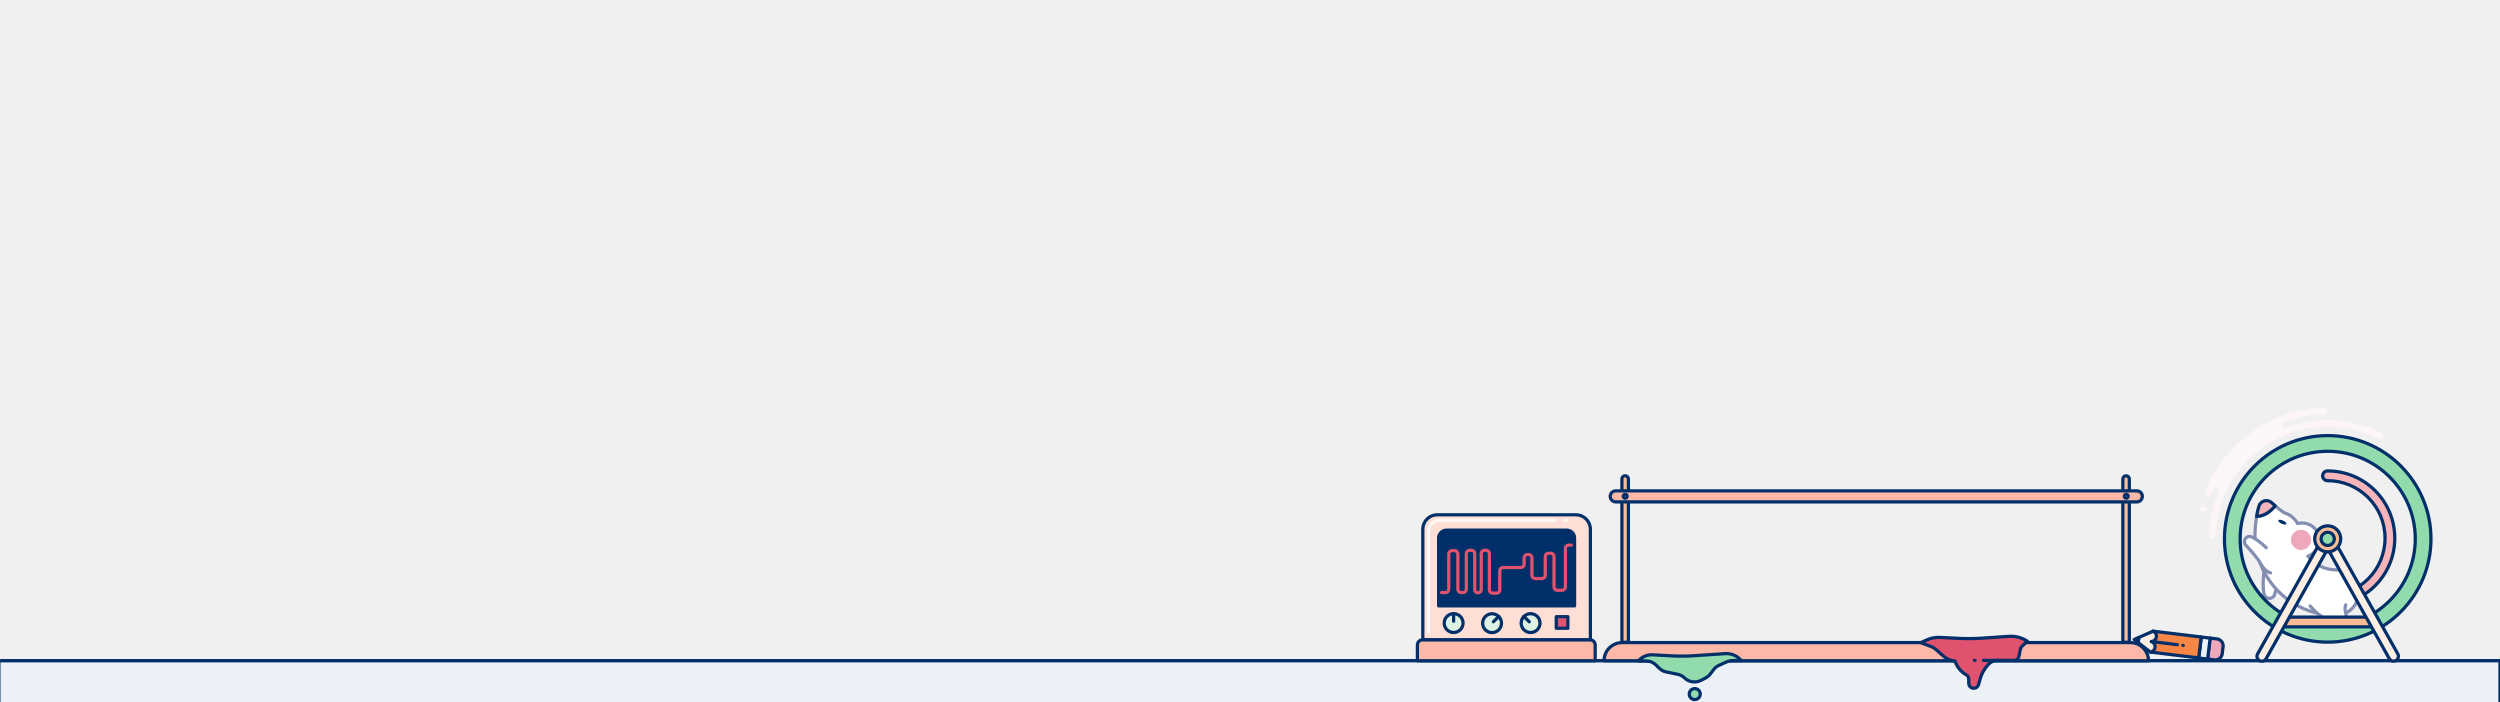
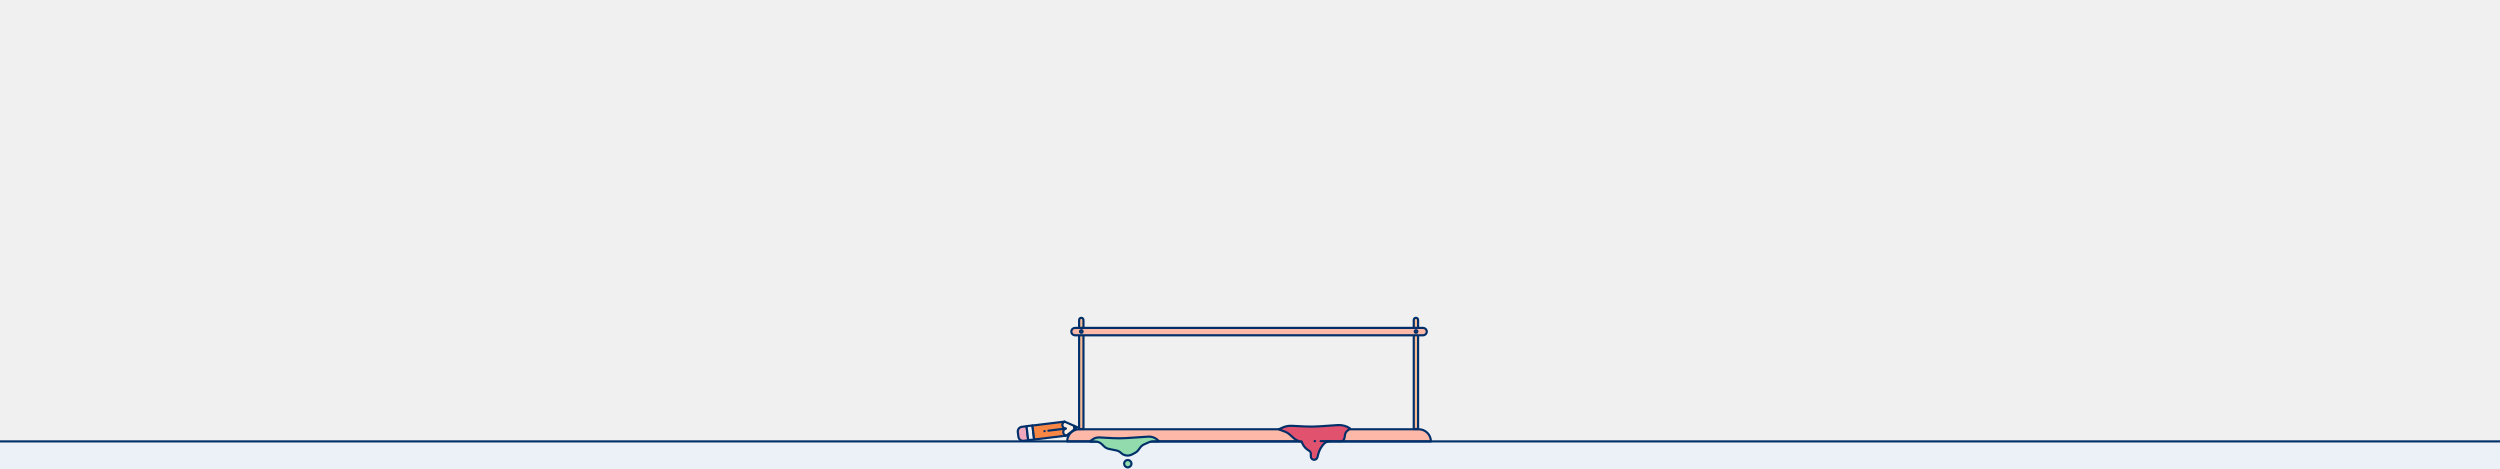
- <svg xmlns="http://www.w3.org/2000/svg" viewBox="0 0 3847.82 1080">
-   <g id="front">
-     <line x1="3847.82" y1="1017" x2="4.82" y2="1017" style="fill:#fcedf0;stroke:#002f69;stroke-linecap:round;stroke-linejoin:round;stroke-width:5px" />
-     <rect x="-1.74" y="1017" width="3849.56" height="71.41" style="fill:#ecf1f8;stroke:#002f69;stroke-linecap:round;stroke-linejoin:round;stroke-width:5px" />
-     <path d="M2496.82,989h782a28,28,0,0,1,28,28v0a0,0,0,0,1,0,0h-838a0,0,0,0,1,0,0v0A28,28,0,0,1,2496.82,989Z" style="fill:#feb8a7;stroke:#002f69;stroke-linecap:round;stroke-linejoin:round;stroke-width:5px" />
-     <path d="M2501.32,732.24h0a5,5,0,0,1,5,5V988.5a0,0,0,0,1,0,0h-10a0,0,0,0,1,0,0V737.24A5,5,0,0,1,2501.32,732.24Z" style="fill:#f9bc95;stroke:#002f69;stroke-linecap:round;stroke-linejoin:round;stroke-width:5px" />
-     <path d="M3272.32,732.24h0a5,5,0,0,1,5,5V988.5a0,0,0,0,1,0,0h-10a0,0,0,0,1,0,0V737.24a5,5,0,0,1,5-5Z" style="fill:#f9bc95;stroke:#002f69;stroke-linecap:round;stroke-linejoin:round;stroke-width:5px" />
-     <rect x="2478.32" y="755.5" width="819" height="17" rx="8.5" ry="8.5" style="fill:#feb8a7;stroke:#002f69;stroke-linecap:round;stroke-linejoin:round;stroke-width:5px" />
-     <circle cx="2501.37" cy="763.78" r="3" style="fill:#fff;stroke:#002f69;stroke-linecap:round;stroke-linejoin:round;stroke-width:5px" />
-     <circle cx="3272.56" cy="763.78" r="3" style="fill:#fff;stroke:#002f69;stroke-linecap:round;stroke-linejoin:round;stroke-width:5px" />
-     <path d="M2189.75,984.61H2447a8.19,8.19,0,0,1,8.19,8.19V1017a0,0,0,0,1,0,0H2181.56a0,0,0,0,1,0,0V992.79A8.19,8.19,0,0,1,2189.75,984.61Z" style="fill:#feb8a7;stroke:#002f69;stroke-linecap:round;stroke-linejoin:round;stroke-width:5px" />
-     <path d="M2212.12,792.34h213.43a22.24,22.24,0,0,1,22.24,22.24v170a0,0,0,0,1,0,0h-257.9a0,0,0,0,1,0,0v-170A22.24,22.24,0,0,1,2212.12,792.34Z" style="fill:#ffded5;stroke:#002f69;stroke-linecap:round;stroke-linejoin:round;stroke-width:5px" />
-     <path d="M2226.3,816h185.07a12.09,12.09,0,0,1,12.09,12.09V932.5a0,0,0,0,1,0,0H2214.21a0,0,0,0,1,0,0V828.13A12.09,12.09,0,0,1,2226.3,816Z" style="fill:#002f69;stroke:#002f69;stroke-linecap:round;stroke-linejoin:round;stroke-width:5px" />
-     <circle cx="2237.32" cy="959" r="14.5" style="fill:#ddf2e3;stroke:#002f69;stroke-linecap:round;stroke-linejoin:round;stroke-width:5px" />
-     <line x1="2237.32" y1="944.5" x2="2237.32" y2="956.16" style="fill:#feb8a7;stroke:#002f69;stroke-linecap:round;stroke-linejoin:round;stroke-width:5px" />
-     <circle cx="2296.51" cy="959" r="14.5" transform="translate(-134.59 426.65) rotate(-10.31)" style="fill:#ddf2e3;stroke:#002f69;stroke-linecap:round;stroke-linejoin:round;stroke-width:5px" />
-     <line x1="2306.77" y1="948.75" x2="2298.52" y2="956.99" style="fill:#feb8a7;stroke:#002f69;stroke-linecap:round;stroke-linejoin:round;stroke-width:5px" />
-     <circle cx="2355.71" cy="959" r="14.5" transform="translate(957.1 3083.37) rotate(-78.79)" style="fill:#ddf2e3;stroke:#002f69;stroke-linecap:round;stroke-linejoin:round;stroke-width:5px" />
-     <line x1="2345.46" y1="948.75" x2="2353.7" y2="956.99" style="fill:#feb8a7;stroke:#002f69;stroke-linecap:round;stroke-linejoin:round;stroke-width:5px" />
-     <rect x="2395.28" y="949.13" width="17.85" height="17.85" style="fill:#e1526e;stroke:#002f69;stroke-linecap:round;stroke-linejoin:round;stroke-width:5px" />
-     <path d="M2393.92,800.81H2215.73a17.1,17.1,0,0,0-17.11,17.1V973.07" style="fill:none;stroke:#fef7f3;stroke-linecap:round;stroke-linejoin:round;stroke-width:5px" />
-     <line x1="2410.83" y1="800.81" x2="2408.37" y2="800.81" style="fill:none;stroke:#fef7f3;stroke-linecap:round;stroke-linejoin:round;stroke-width:5px" />
-     <path d="M2218.82,912h6a5,5,0,0,0,5-5V852.5a5,5,0,0,1,5-5h4a5,5,0,0,1,5,5V907a5,5,0,0,0,5,5h3a5,5,0,0,0,5-5V852a5,5,0,0,1,5-5h3a5,5,0,0,1,5,5v55.5a5,5,0,0,0,5,5h0a5,5,0,0,0,5-5V852a5,5,0,0,1,5-5h2.5a5,5,0,0,1,5,5v56a5,5,0,0,0,5,5h6a5,5,0,0,0,5-5V878.5a5,5,0,0,1,5-5h27.5a5,5,0,0,0,5-5v-10a5,5,0,0,1,5-5h2a5,5,0,0,1,5,5v27a5,5,0,0,0,5,5h10.5a5,5,0,0,0,5-5v-29a5,5,0,0,1,5-5h3.5a5,5,0,0,1,5,5v47a5,5,0,0,0,5,5h7.5a5,5,0,0,0,5-5V844a5,5,0,0,1,5-5h4" style="fill:none;stroke:#e1526e;stroke-linecap:round;stroke-linejoin:round;stroke-width:5px" />
-     <path d="M3582.37,931.83a7.5,7.5,0,0,1,0-15,88.5,88.5,0,0,0,0-177,7.5,7.5,0,0,1,0-15,103.5,103.5,0,0,1,0,207Z" style="fill:#f7b5ba;stroke:#002f69;stroke-linecap:round;stroke-linejoin:round;stroke-width:5px" />
-     <path d="M3486.37,870.67s-5.41,23-1.86,43.36a8.39,8.39,0,0,0,7.89,6.93h.13a8.45,8.45,0,0,0,8.65-6.84c1-5.24,3.42-12,8.85-15.8" style="fill:#fff;stroke:#838eb1;stroke-linecap:round;stroke-linejoin:round;stroke-width:5px" />
-     <path d="M3629.74,907c-2.42-17.36-17.68-29.78-35.21-30A54.34,54.34,0,0,1,3552.12,856a26.25,26.25,0,0,0-15.71-50.06,35.08,35.08,0,0,0-20.8-16.8,127,127,0,0,1-13.84-10.62c-5.34,6.6-15.43,16.27-28.57,16.25a207.85,207.85,0,0,0-2.51,27.93A124.55,124.55,0,0,0,3595.1,947.08,35,35,0,0,0,3629.74,907Z" style="fill:#fff;stroke:#838eb1;stroke-linecap:round;stroke-linejoin:round;stroke-width:5px" />
-     <path d="M3501.77,778.49c-2.13-1.84-4-3.55-5.44-4.86a12,12,0,0,0-19.48,5.1,118.92,118.92,0,0,0-3.65,16C3486.34,794.76,3496.43,785.09,3501.77,778.49Z" style="fill:#f7b5ba;stroke:#002f69;stroke-linecap:round;stroke-linejoin:round;stroke-width:5px" />
-     <circle cx="3541.53" cy="831" r="15.5" style="fill:#efa7bb" />
-     <ellipse cx="3512.87" cy="803.67" rx="2.67" ry="6.83" transform="translate(1348.87 3685.2) rotate(-65.98)" style="fill:#002f69" />
-     <path d="M3488,843s-9.91-10.33-21.94-16.51a8,8,0,0,0-11.49,6h0a8,8,0,0,0,2.1,6.65c5.6,5.91,18.44,20,23.33,29.21,6.34,12,14.67,13.34,14.67,13.34" style="fill:#fff;stroke:#838eb1;stroke-linecap:round;stroke-linejoin:round;stroke-width:5px" />
-     <path d="M3555.7,932.67s17,22.35,40.77,26.13a12.37,12.37,0,0,0,10.25-3.13h0a12.4,12.4,0,0,0,3.49-13,18.4,18.4,0,0,1,.16-11.66" style="fill:#fff;stroke:#838eb1;stroke-linecap:round;stroke-linejoin:round;stroke-width:5px" />
-     <path d="M3582.64,988.31c-87.63,0-158.92-71.3-158.92-158.93S3495,670.45,3582.64,670.45s158.93,71.3,158.93,158.93S3670.28,988.31,3582.64,988.31Zm0-293.71c-74.31,0-134.78,60.46-134.78,134.78s60.47,134.78,134.78,134.78,134.78-60.46,134.78-134.78S3657,694.6,3582.64,694.6Z" style="fill:#92dbac;stroke:#002f69;stroke-linecap:round;stroke-linejoin:round;stroke-width:5px" />
-     <polygon points="3664.74 964.75 3500.54 964.75 3510.99 949.83 3653.03 949.83 3664.74 964.75" style="fill:#f9bc95;stroke:#002f69;stroke-linecap:round;stroke-linejoin:round;stroke-width:5px" />
-     <path d="M3684,1017.59a7.51,7.51,0,0,1-6.55-3.83l-94.8-169-94.8,169a7.5,7.5,0,1,1-13.08-7.34L3576.1,825.71a7.5,7.5,0,0,1,13.08,0l101.35,180.71a7.51,7.51,0,0,1-6.54,11.17Z" style="fill:#feeee4;stroke:#002f69;stroke-linecap:round;stroke-linejoin:round;stroke-width:5px" />
-     <circle cx="3582.64" cy="829.38" r="20.04" style="fill:#f9bc95;stroke:#002f69;stroke-linecap:round;stroke-linejoin:round;stroke-width:5px" />
-     <circle cx="3582.64" cy="829.38" r="10.14" style="fill:#92dbac;stroke:#002f69;stroke-linecap:round;stroke-linejoin:round;stroke-width:5px" />
-     <path d="M3582.64,646.73a181.8,181.8,0,0,0-64.42,11.74,4.57,4.57,0,0,1-5.75-2.33h0a4.61,4.61,0,0,1,2.54-6.28,191.19,191.19,0,0,1,63.17-12.3,4.58,4.58,0,0,0,4.46-4.59v-.81a4.61,4.61,0,0,0-4.71-4.6A202.34,202.34,0,0,0,3394,757.32a4.61,4.61,0,0,0,2.76,6l.76.27a4.59,4.59,0,0,0,5.82-2.69q1.83-4.75,3.87-9.37a4.6,4.6,0,0,1,6-2.37l.09,0a4.58,4.58,0,0,1,2.41,6.09,181.34,181.34,0,0,0-15.65,69.37,4.6,4.6,0,0,0,4.59,4.73h.82a4.57,4.57,0,0,0,4.58-4.46c2.37-93.14,78.88-168.19,172.59-168.19A173.13,173.13,0,0,1,3661,675.49a4.56,4.56,0,0,0,6.09-1.9l.39-.72a4.59,4.59,0,0,0-1.95-6.29A183,183,0,0,0,3582.64,646.73Z" style="fill:#fdf6f8" />
-     <path d="M3388.91,786.69l2.93.64a3.49,3.49,0,0,0,4.15-2.6l0-.07a3.5,3.5,0,0,0-2.53-4.2l-2.9-.75a3.5,3.5,0,0,0-4.28,2.57l0,.18A3.5,3.5,0,0,0,3388.91,786.69Z" style="fill:#fdf6f8" />
-     <polygon points="3332.45 1004.29 3334.14 981.93 3313.9 971.43 3291.91 981.11 3290.95 989.03 3309.67 1003.62 3332.45 1004.29" style="fill:#feeee4;stroke:#002f69;stroke-linecap:round;stroke-linejoin:round;stroke-width:5px" />
-     <polygon points="3284.79 984.25 3290.95 989.03 3291.91 981.11 3284.79 984.25" style="fill:#002f69;stroke:#002f69;stroke-linecap:round;stroke-linejoin:round;stroke-width:5px" />
-     <path d="M3412.18,983.37l-10.62-1.29-3.92,32.22,10.63,1.3a10.84,10.84,0,0,0,12.05-9.44l1.3-10.75A10.81,10.81,0,0,0,3412.18,983.37Z" style="fill:#efa7bb;stroke:#002f69;stroke-linecap:round;stroke-linejoin:round;stroke-width:5px" />
-     <rect x="3376.54" y="990.48" width="32.46" height="13.76" transform="translate(1993.53 4245.09) rotate(-83.07)" style="fill:#ecf1f8;stroke:#002f69;stroke-linecap:round;stroke-linejoin:round;stroke-width:5px" />
-     <path d="M3313.9,971.43a8.34,8.34,0,0,1-2.69,16,8.35,8.35,0,0,1-1.54,16.21l74.31,9,3.91-32.22Z" style="fill:#f88645;stroke:#002f69;stroke-linecap:round;stroke-linejoin:round;stroke-width:5px" />
-     <line x1="3359.68" y1="993.3" x2="3360.3" y2="993.38" style="fill:#002f69;stroke:#002f69;stroke-linecap:round;stroke-linejoin:round;stroke-width:5px" />
-     <line x1="3311.21" y1="987.41" x2="3351.21" y2="992.27" style="fill:#002f69;stroke:#002f69;stroke-linecap:round;stroke-linejoin:round;stroke-width:5px" />
-     <path d="M2521.79,1017.22h11.65a21.9,21.9,0,0,1,15.48,6.42l4.59,4.59a21.82,21.82,0,0,0,11.11,6l17.29,3.52a21.94,21.94,0,0,1,10.85,5.71h0a21.89,21.89,0,0,0,25.33,3.68l7.08-3.69a21.89,21.89,0,0,0,7.41-6.28l4.78-6.38a21.8,21.8,0,0,1,8.52-6.82l11.82-5.32a21.87,21.87,0,0,1,9-1.93H2680a29.3,29.3,0,0,0-24.62-10.68l-48.83,3.23a274.88,274.88,0,0,1-32.6.22l-30.53-1.63a26.51,26.51,0,0,0-21.67,9.39Z" style="fill:#92dbac;stroke:#002f69;stroke-linecap:round;stroke-linejoin:round;stroke-width:5px" />
-     <circle cx="2608.44" cy="1068.3" r="8.46" style="fill:#92dbac;stroke:#002f69;stroke-linecap:round;stroke-linejoin:round;stroke-width:5px" />
-     <path d="M2956.31,989.14l15.42,5.86c13.51,5.14,20.28,22.1,36.91,22.1h0l2.29,5a35.55,35.55,0,0,0,15.22,16.43h0a7.69,7.69,0,0,1,4,6.76v6.36a7.71,7.71,0,0,0,7.71,7.71h0a7.71,7.71,0,0,0,7.45-5.7l2.17-8a54.51,54.51,0,0,1,12.4-22.6h0a20.52,20.52,0,0,1,15.17-6.7h24.63c11.67,0,6.26-16,12.6-21.85l8.19-7.54h0a45.65,45.65,0,0,0-28.37-7.56l-42,2.83a292.4,292.4,0,0,1-34.14.31l-29.79-1.48a45.65,45.65,0,0,0-21.38,4.15Z" style="fill:#e1526e;stroke:#002f69;stroke-linecap:round;stroke-linejoin:round;stroke-width:5px" />
-     <line x1="3075.05" y1="1016.38" x2="3052.82" y2="1016.38" style="fill:#e1526e;stroke:#002f69;stroke-linecap:round;stroke-linejoin:round;stroke-width:5px" />
-     <line x1="3039.87" y1="1016.38" x2="3038.88" y2="1016.38" style="fill:#e1526e;stroke:#002f69;stroke-linecap:round;stroke-linejoin:round;stroke-width:5px" />
-   </g>
+ <svg xmlns="http://www.w3.org/2000/svg" id="front" viewBox="0 0 5760 1080">
+   <rect y="1017" width="5767.35" height="71.41" style="fill:#ecf1f8" />
+   <path d="M2486.79,989h782a28,28,0,0,1,28,28v0a0,0,0,0,1,0,0h-838a0,0,0,0,1,0,0v0A28,28,0,0,1,2486.79,989Z" style="fill:#feb8a7;stroke:#002f69;stroke-linecap:round;stroke-linejoin:round;stroke-width:5px" />
+   <path d="M2491.29,732.24h0a5,5,0,0,1,5,5V988.5a0,0,0,0,1,0,0h-10a0,0,0,0,1,0,0V737.24a5,5,0,0,1,5-5Z" style="fill:#f9bc95;stroke:#002f69;stroke-linecap:round;stroke-linejoin:round;stroke-width:5px" />
+   <path d="M3262.29,732.24h0a5,5,0,0,1,5,5V988.5a0,0,0,0,1,0,0h-10a0,0,0,0,1,0,0V737.24a5,5,0,0,1,5-5Z" style="fill:#f9bc95;stroke:#002f69;stroke-linecap:round;stroke-linejoin:round;stroke-width:5px" />
+   <rect x="2468.29" y="755.5" width="819" height="17" rx="8.5" ry="8.5" style="fill:#feb8a7;stroke:#002f69;stroke-linecap:round;stroke-linejoin:round;stroke-width:5px" />
+   <circle cx="2491.34" cy="763.78" r="3" style="fill:#fff;stroke:#002f69;stroke-linecap:round;stroke-linejoin:round;stroke-width:5px" />
+   <circle cx="3262.53" cy="763.78" r="3" style="fill:#fff;stroke:#002f69;stroke-linecap:round;stroke-linejoin:round;stroke-width:5px" />
+   <polygon points="2434.18 1004.29 2432.5 981.93 2452.74 971.43 2474.73 981.11 2475.69 989.03 2456.96 1003.62 2434.18 1004.29" style="fill:#feeee4;stroke:#002f69;stroke-linecap:round;stroke-linejoin:round;stroke-width:5px" />
+   <polygon points="2481.84 984.25 2475.69 989.03 2474.73 981.11 2481.84 984.25" style="fill:#002f69;stroke:#002f69;stroke-linecap:round;stroke-linejoin:round;stroke-width:5px" />
+   <path d="M2354.45,983.37l10.63-1.29,3.91,32.22-10.62,1.3a10.82,10.82,0,0,1-12-9.44L2345,995.41A10.82,10.82,0,0,1,2354.45,983.37Z" style="fill:#efa7bb;stroke:#002f69;stroke-linecap:round;stroke-linejoin:round;stroke-width:5px" />
+   <rect x="2366.99" y="981.13" width="13.76" height="32.46" transform="translate(-102.95 293.56) rotate(-6.93)" style="fill:#ecf1f8;stroke:#002f69;stroke-linecap:round;stroke-linejoin:round;stroke-width:5px" />
+   <path d="M2452.74,971.43a8.34,8.34,0,0,0,2.68,16,8.35,8.35,0,0,0,1.54,16.21l-74.3,9-3.92-32.22Z" style="fill:#f88645;stroke:#002f69;stroke-linecap:round;stroke-linejoin:round;stroke-width:5px" />
+   <line x1="2406.96" y1="993.3" x2="2406.34" y2="993.38" style="fill:#002f69;stroke:#002f69;stroke-linecap:round;stroke-linejoin:round;stroke-width:5px" />
+   <line x1="2455.42" y1="987.41" x2="2415.42" y2="992.27" style="fill:#002f69;stroke:#002f69;stroke-linecap:round;stroke-linejoin:round;stroke-width:5px" />
+   <line x1="5760.79" y1="1017" y2="1017" style="fill:#fcedf0;stroke:#002f69;stroke-linecap:round;stroke-linejoin:round;stroke-width:5px" />
+   <path d="M2511.77,1017.22h11.64a21.86,21.86,0,0,1,15.48,6.42l4.6,4.59a21.82,21.82,0,0,0,11.11,6l17.29,3.52a21.94,21.94,0,0,1,10.85,5.71h0a21.89,21.89,0,0,0,25.33,3.68l7.08-3.69a21.77,21.77,0,0,0,7.4-6.28l4.78-6.38a21.83,21.83,0,0,1,8.53-6.82l11.81-5.32a22,22,0,0,1,9-1.93H2670a29.29,29.29,0,0,0-24.62-10.68l-48.83,3.23a274.69,274.69,0,0,1-32.59.22l-30.53-1.63a26.5,26.5,0,0,0-21.67,9.39Z" style="fill:#92dbac;stroke:#002f69;stroke-linecap:round;stroke-linejoin:round;stroke-width:5px" />
+   <circle cx="2598.41" cy="1068.3" r="8.46" style="fill:#92dbac;stroke:#002f69;stroke-linecap:round;stroke-linejoin:round;stroke-width:5px" />
+   <path d="M2946.29,989.14l15.42,5.86c13.51,5.14,20.28,22.1,36.91,22.1h0l2.29,5a35.55,35.55,0,0,0,15.22,16.43h0a7.71,7.71,0,0,1,4,6.76v6.36a7.71,7.71,0,0,0,7.71,7.71h0a7.71,7.71,0,0,0,7.45-5.7l2.16-8a54.64,54.64,0,0,1,12.41-22.6h0a20.52,20.52,0,0,1,15.17-6.7h24.63c11.67,0,6.26-16,12.6-21.85l8.19-7.54h0a45.66,45.66,0,0,0-28.38-7.56l-42,2.83a292.55,292.55,0,0,1-34.15.31l-29.79-1.48a45.63,45.63,0,0,0-21.37,4.15Z" style="fill:#e1526e;stroke:#002f69;stroke-linecap:round;stroke-linejoin:round;stroke-width:5px" />
+   <line x1="3029.84" y1="1016.38" x2="3028.85" y2="1016.38" style="fill:#e1526e;stroke:#002f69;stroke-linecap:round;stroke-linejoin:round;stroke-width:5px" />
+   <line x1="3065.03" y1="1016.38" x2="3042.79" y2="1016.38" style="fill:#e1526e;stroke:#002f69;stroke-linecap:round;stroke-linejoin:round;stroke-width:5px" />
</svg>
